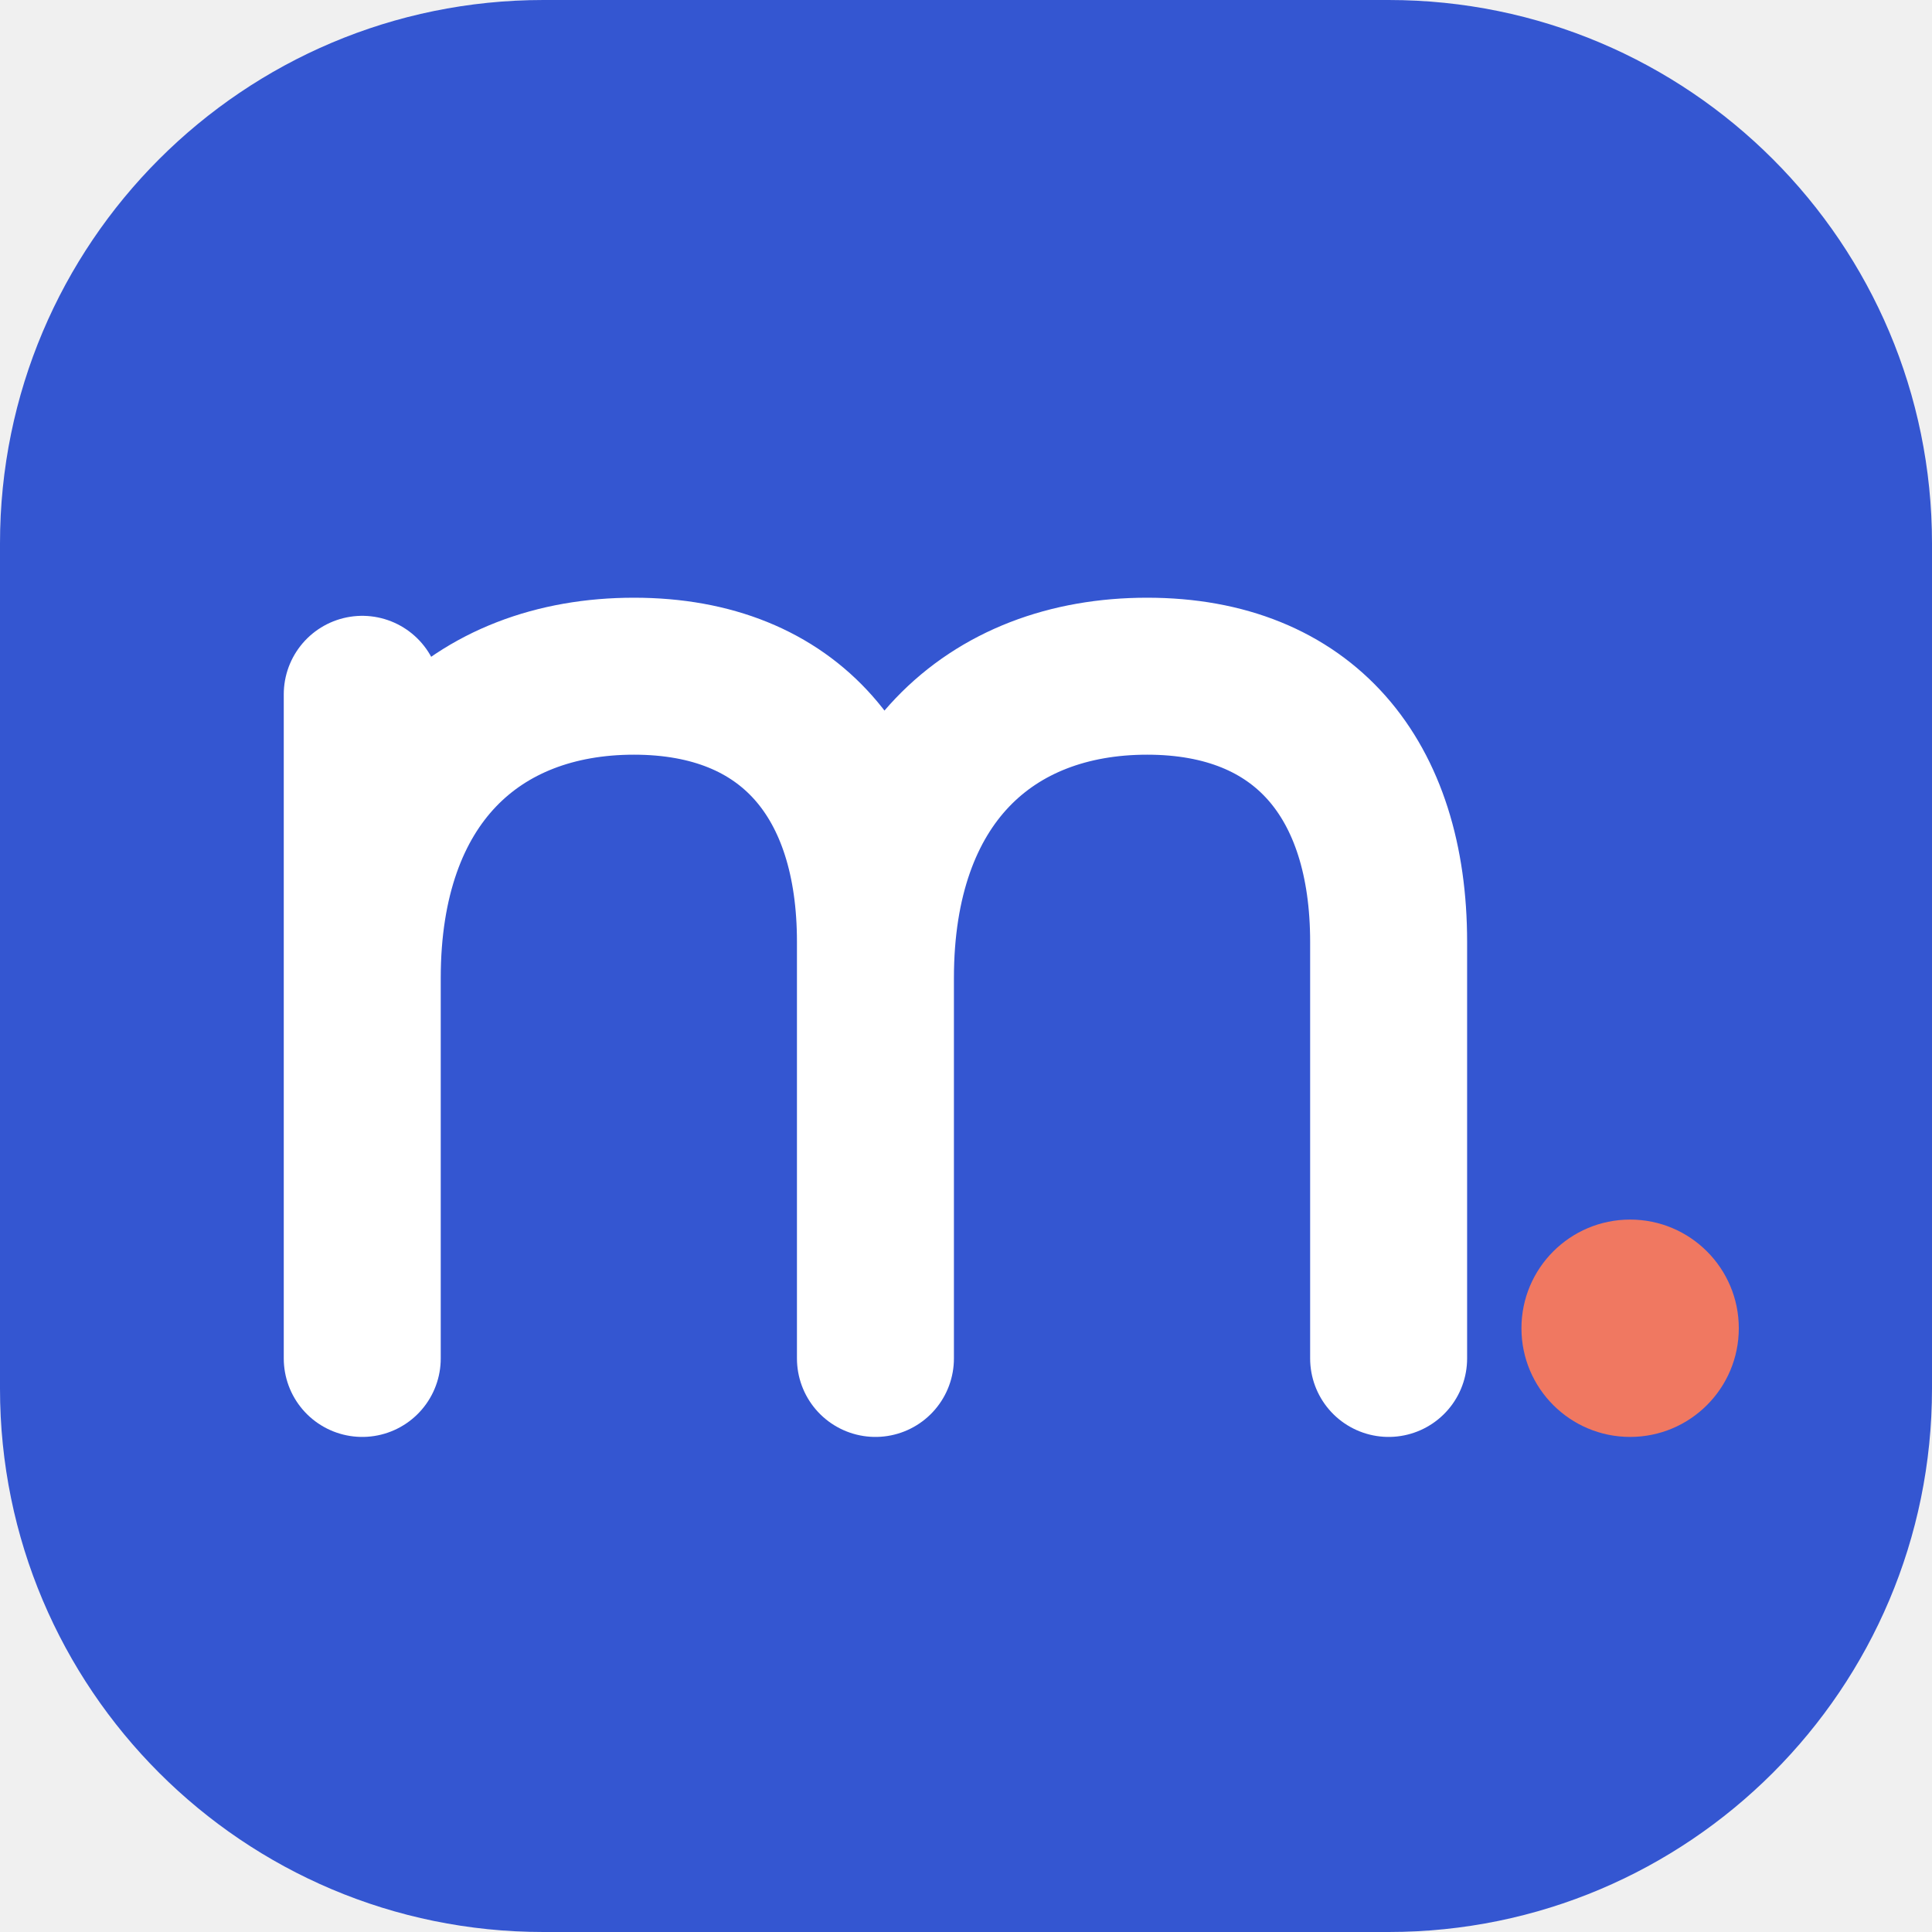
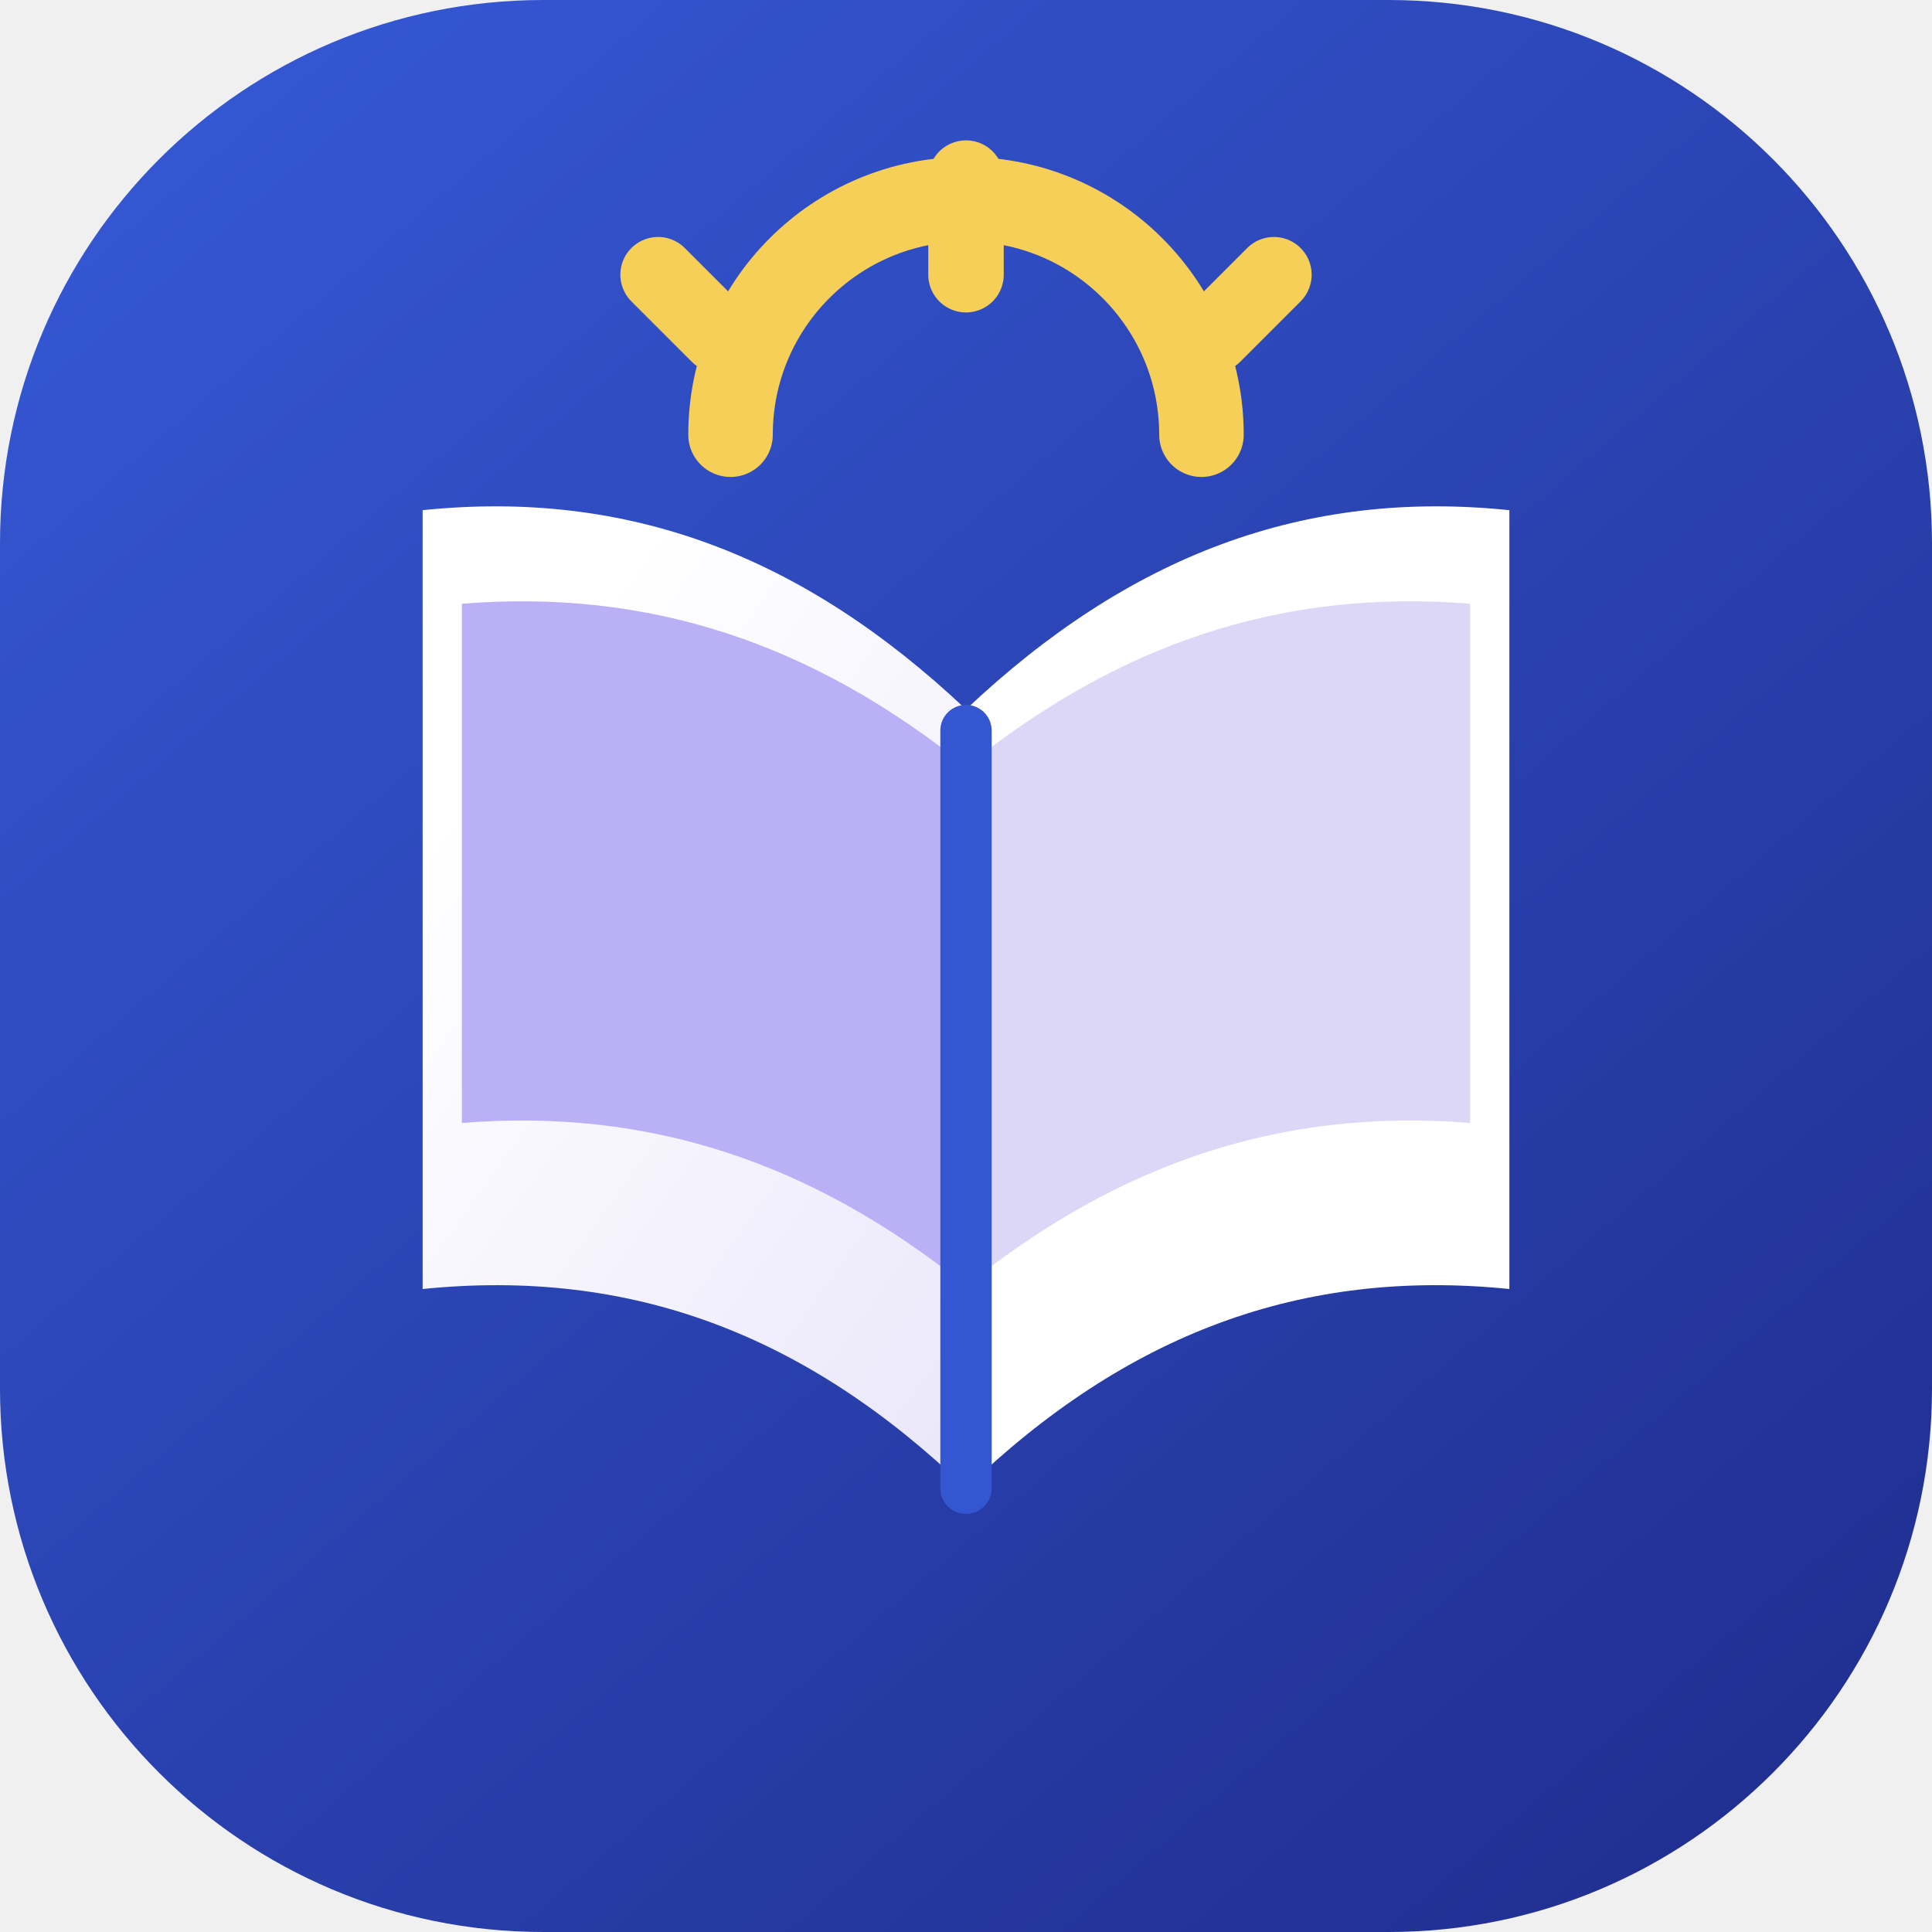
- <svg xmlns="http://www.w3.org/2000/svg" viewBox="0 0 32 32" fill="none">
-   <rect width="32" height="32" rx="9" fill="#3456D1" />
-   <path d="M6 22.5V11.5M6 16.2C6 12.9 7.9 11.2 10.5 11.2C13.1 11.2 14.5 12.9 14.5 15.6V22.5M14.5 16.2C14.5 12.9 16.4 11.2 19 11.2C21.6 11.2 23 12.9 23 15.6V22.5" stroke="#FFFFFF" stroke-width="2.6" stroke-linecap="round" stroke-linejoin="round" />
-   <circle cx="27" cy="22" r="1.8" fill="#F07861" />
+ <svg xmlns="http://www.w3.org/2000/svg" viewBox="0 0 64 64" fill="none">
+   <defs>
+     <linearGradient id="bg" x1="7" y1="4" x2="57" y2="62" gradientUnits="userSpaceOnUse">
+       <stop stop-color="#3456D1" />
+       <stop offset="1" stop-color="#202F91" />
+     </linearGradient>
+     <linearGradient id="pages" x1="14" y1="28" x2="50" y2="54" gradientUnits="userSpaceOnUse">
+       <stop stop-color="#FFFFFF" />
+       <stop offset="1" stop-color="#DCD7F7" />
+     </linearGradient>
+   </defs>
+   <rect width="64" height="64" rx="18" fill="url(#bg)" />
+   <path d="M32 23.5c-5.4-5.1-11.2-7.3-18-6.6v25.8c6.9-.7 12.7 1.5 18 6.6V23.5Z" fill="url(#pages)" />
+   <path d="M32 23.5c5.4-5.1 11.2-7.3 18-6.6v25.8c-6.9-.7-12.7 1.5-18 6.6V23.5Z" fill="#FFFFFF" />
+   <path d="M32 25.4c-5.1-4.1-10.5-5.9-16.7-5.4v17.2c6.2-.5 11.6 1.3 16.7 5.4V25.4Z" fill="#B9B0F5" />
+   <path d="M32 25.4c5.1-4.1 10.5-5.9 16.7-5.4v17.2c-6.2-.5-11.6 1.3-16.7 5.4V25.4Z" fill="#DCD7F7" />
+   <path d="M32 49.3V24.2" stroke="#3456D1" stroke-width="1.7" stroke-linecap="round" />
+   <path d="M24.2 14.4a7.8 7.8 0 0 1 15.6 0" stroke="#F5CF58" stroke-width="2.8" stroke-linecap="round" />
+   <path d="M32 5.9v3.2M21.8 9.1l2 2M42.2 9.1l-2 2" stroke="#F5CF58" stroke-width="2.5" stroke-linecap="round" />
</svg>
